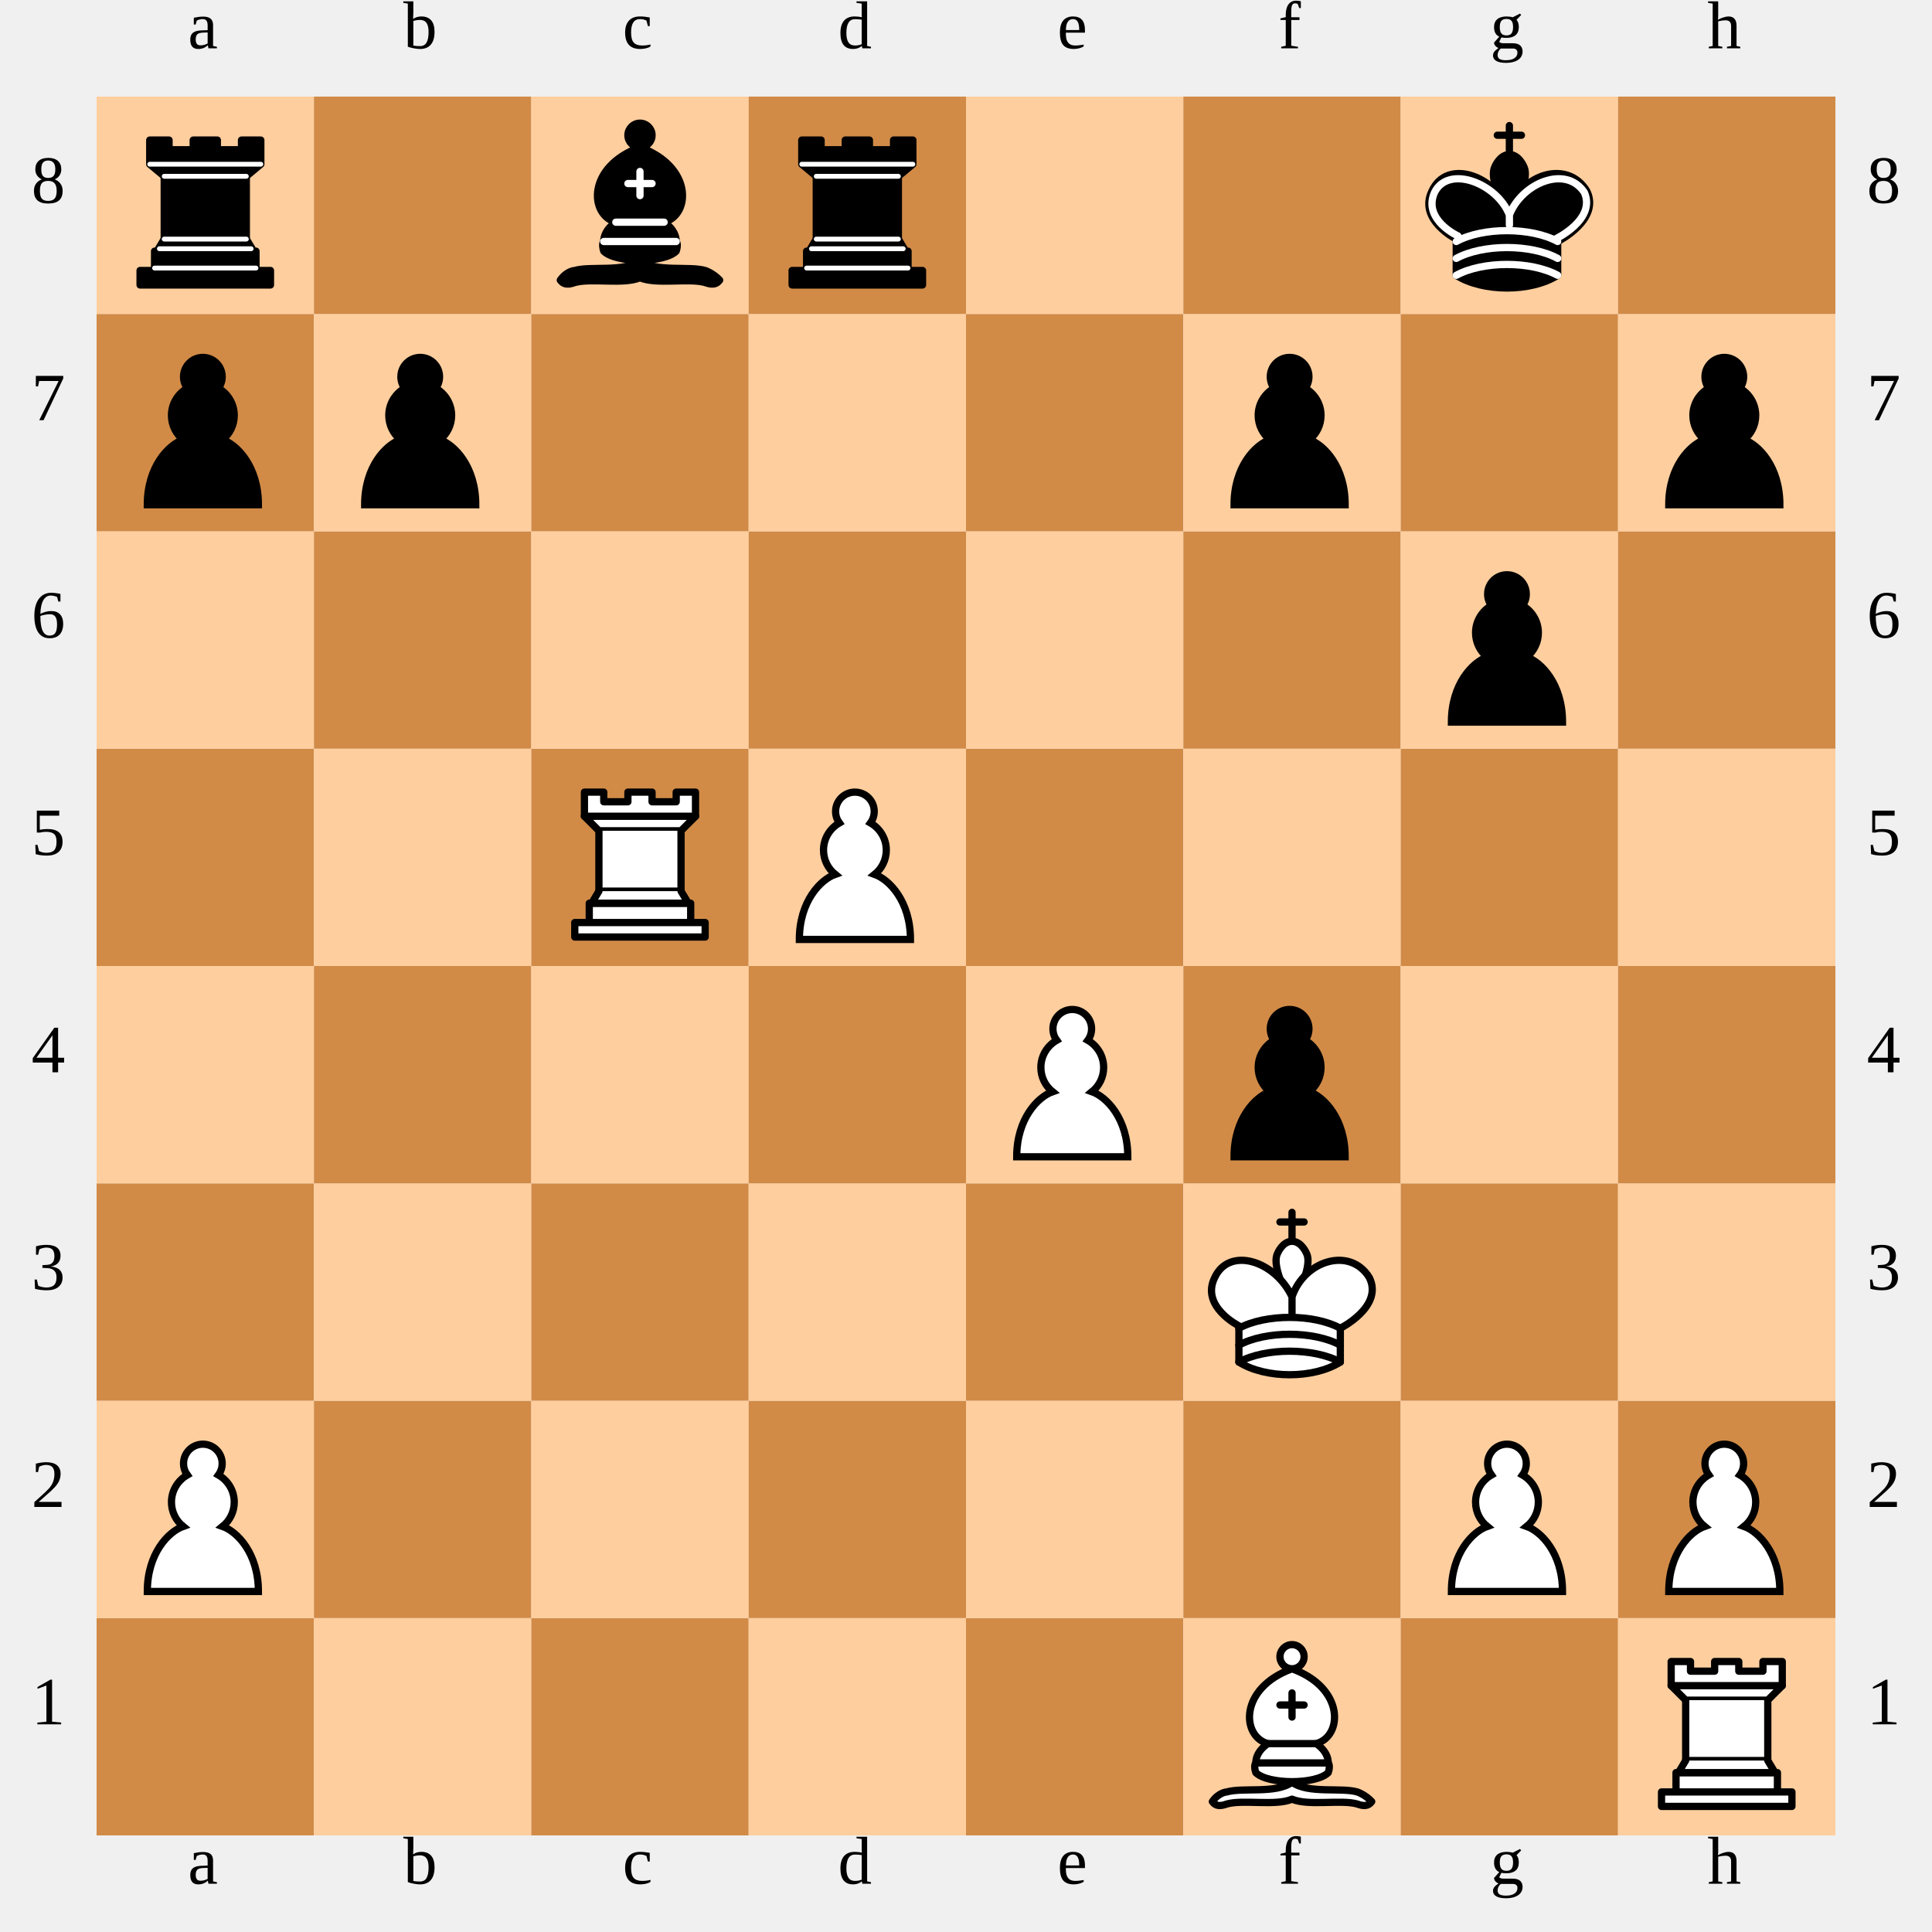
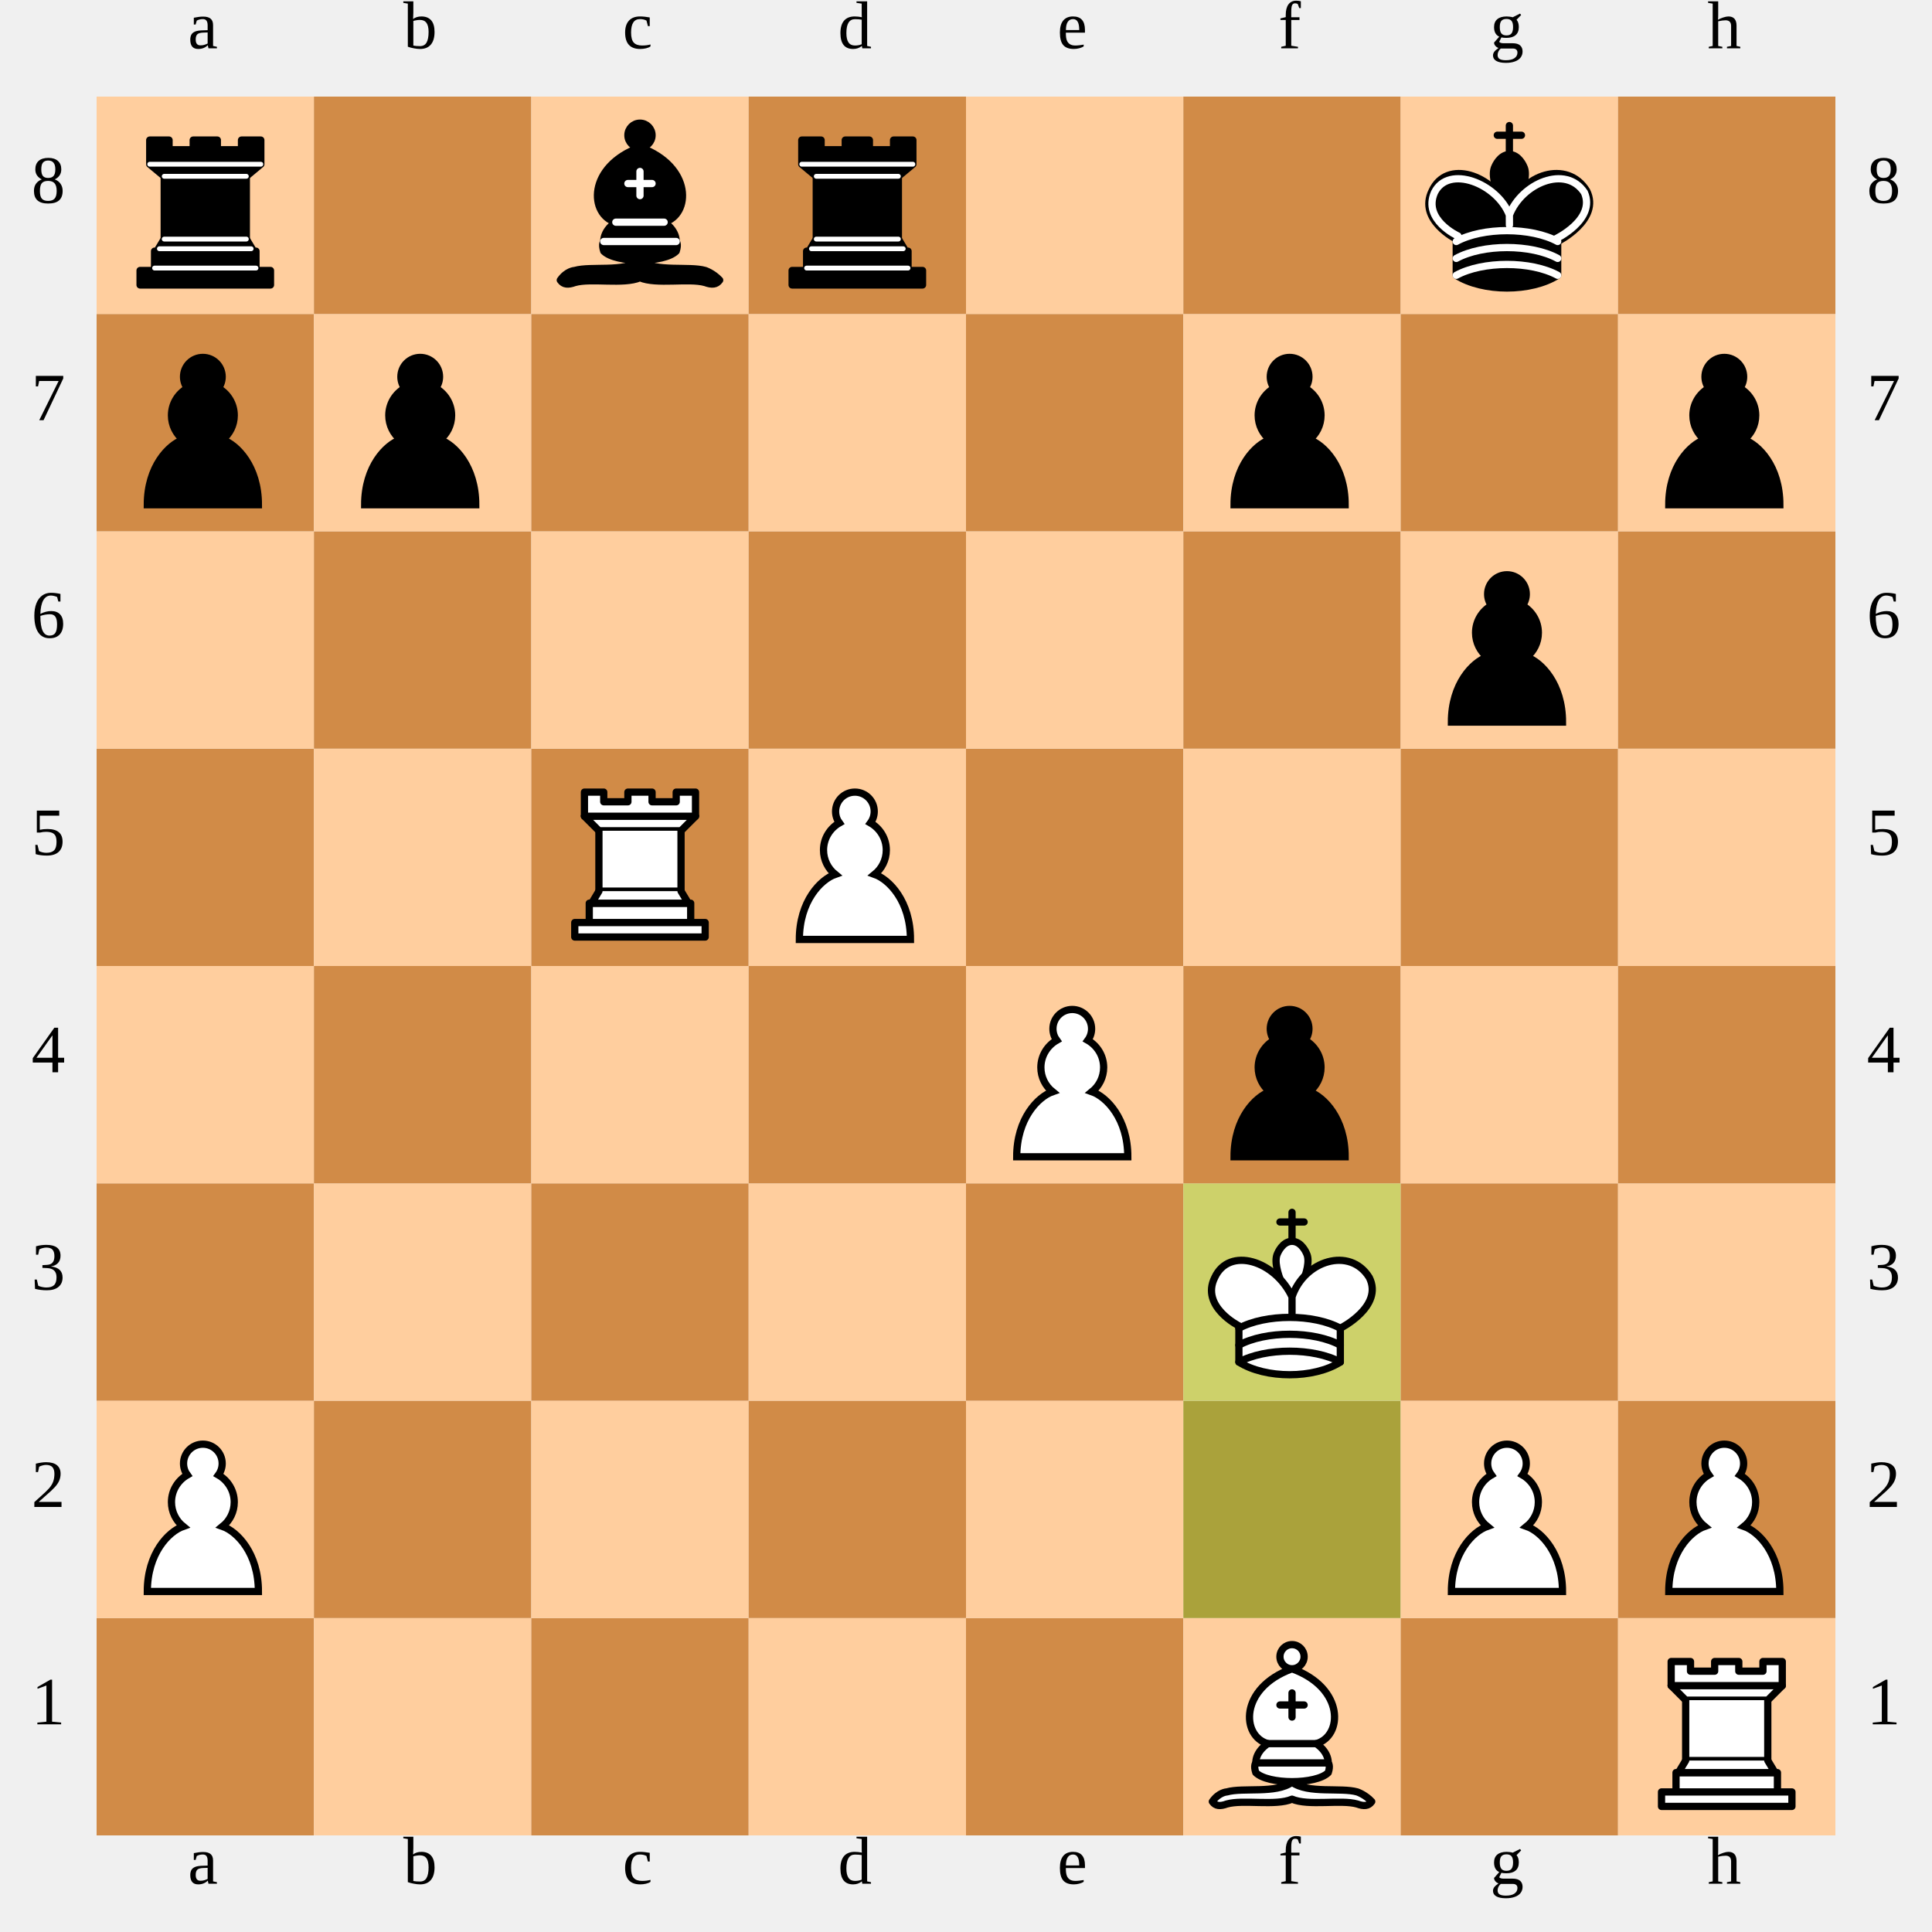
<svg xmlns="http://www.w3.org/2000/svg" xmlns:xlink="http://www.w3.org/1999/xlink" height="400" version="1.1" viewBox="0 0 400 400" width="400">
  <defs>
    <g class="white pawn" id="white-pawn">
      <path d="M22 9c-2.21 0-4 1.79-4 4 0 .89.29 1.71.78 2.38-1.95 1.12-3.28 3.21-3.28 5.62 0 2.03.94 3.84 2.41 5.03-3 1.06-7.41 5.55-7.41 13.47h23c0-7.92-4.41-12.41-7.41-13.47 1.47-1.19 2.41-3 2.41-5.03 0-2.41-1.33-4.5-3.28-5.62.49-.67.78-1.49.78-2.38 0-2.21-1.79-4-4-4z" fill="#fff" stroke="#000" stroke-linecap="round" stroke-width="1.5" />
    </g>
    <g class="white bishop" fill="none" fill-rule="evenodd" id="white-bishop" stroke="#000" stroke-linecap="round" stroke-linejoin="round" stroke-width="1.5">
      <g fill="#fff" stroke-linecap="butt">
        <path d="M9 36c3.39-.97 10.11.43 13.5-2 3.39 2.43 10.11 1.03 13.5 2 0 0 1.65.54 3 2-.68.97-1.65.99-3 .5-3.39-.97-10.11.46-13.5-1-3.39 1.46-10.11.03-13.5 1-1.354.49-2.323.47-3-.5 1.354-1.94 3-2 3-2zM15 32c2.5 2.5 12.5 2.5 15 0 .5-1.5 0-2 0-2 0-2.5-2.5-4-2.5-4 5.5-1.5 6-11.5-5-15.5-11 4-10.5 14-5 15.5 0 0-2.5 1.5-2.5 4 0 0-.5.5 0 2zM25 8a2.5 2.5 0 1 1-5 0 2.5 2.5 0 1 1 5 0z" />
      </g>
      <path d="M17.5 26h10M15 30h15m-7.5-14.5v5M20 18h5" stroke-linejoin="miter" />
    </g>
    <g class="white rook" fill="#fff" fill-rule="evenodd" id="white-rook" stroke="#000" stroke-linecap="round" stroke-linejoin="round" stroke-width="1.5">
      <path d="M9 39h27v-3H9v3zM12 36v-4h21v4H12zM11 14V9h4v2h5V9h5v2h5V9h4v5" stroke-linecap="butt" />
      <path d="M34 14l-3 3H14l-3-3" />
      <path d="M31 17v12.5H14V17" stroke-linecap="butt" stroke-linejoin="miter" />
      <path d="M31 29.5l1.5 2.5h-20l1.5-2.5" />
      <path d="M11 14h23" fill="none" stroke-linejoin="miter" />
    </g>
    <g class="white king" fill="none" fill-rule="evenodd" id="white-king" stroke="#000" stroke-linecap="round" stroke-linejoin="round" stroke-width="1.5">
      <path d="M22.5 11.63V6M20 8h5" stroke-linejoin="miter" />
      <path d="M22.5 25s4.5-7.5 3-10.5c0 0-1-2.5-3-2.5s-3 2.5-3 2.5c-1.5 3 3 10.5 3 10.5" fill="#fff" stroke-linecap="butt" stroke-linejoin="miter" />
      <path d="M11.5 37c5.5 3.5 15.5 3.5 21 0v-7s9-4.5 6-10.5c-4-6.5-13.5-3.5-16 4V27v-3.5c-3.5-7.5-13-10.5-16-4-3 6 5 10 5 10V37z" fill="#fff" />
      <path d="M11.5 30c5.5-3 15.5-3 21 0m-21 3.5c5.5-3 15.5-3 21 0m-21 3.5c5.5-3 15.5-3 21 0" />
    </g>
    <g class="black pawn" id="black-pawn">
      <path d="M22 9c-2.21 0-4 1.79-4 4 0 .89.29 1.71.78 2.38-1.95 1.12-3.28 3.21-3.28 5.62 0 2.03.94 3.84 2.41 5.03-3 1.06-7.41 5.55-7.41 13.47h23c0-7.92-4.41-12.41-7.41-13.47 1.47-1.19 2.41-3 2.41-5.03 0-2.41-1.33-4.5-3.28-5.62.49-.67.78-1.49.78-2.38 0-2.21-1.79-4-4-4z" stroke="#000" stroke-linecap="round" stroke-width="1.5" />
    </g>
    <g class="black bishop" fill="none" fill-rule="evenodd" id="black-bishop" stroke="#000" stroke-linecap="round" stroke-linejoin="round" stroke-width="1.5">
      <path d="M9 36c3.39-.97 10.11.43 13.5-2 3.39 2.43 10.11 1.03 13.5 2 0 0 1.65.54 3 2-.68.97-1.65.99-3 .5-3.39-.97-10.11.46-13.5-1-3.39 1.46-10.11.03-13.5 1-1.354.49-2.323.47-3-.5 1.354-1.94 3-2 3-2zm6-4c2.5 2.5 12.5 2.5 15 0 .5-1.5 0-2 0-2 0-2.5-2.5-4-2.5-4 5.5-1.5 6-11.5-5-15.5-11 4-10.5 14-5 15.5 0 0-2.5 1.5-2.5 4 0 0-.5.5 0 2zM25 8a2.5 2.5 0 1 1-5 0 2.5 2.5 0 1 1 5 0z" fill="#000" stroke-linecap="butt" />
      <path d="M17.5 26h10M15 30h15m-7.5-14.5v5M20 18h5" stroke="#fff" stroke-linejoin="miter" />
    </g>
    <g class="black rook" fill="#000" fill-rule="evenodd" id="black-rook" stroke="#000" stroke-linecap="round" stroke-linejoin="round" stroke-width="1.5">
      <path d="M9 39h27v-3H9v3zM12.5 32l1.5-2.5h17l1.5 2.5h-20zM12 36v-4h21v4H12z" stroke-linecap="butt" />
      <path d="M14 29.5v-13h17v13H14z" stroke-linecap="butt" stroke-linejoin="miter" />
      <path d="M14 16.5L11 14h23l-3 2.5H14zM11 14V9h4v2h5V9h5v2h5V9h4v5H11z" stroke-linecap="butt" />
      <path d="M12 35.5h21M13 31.5h19M14 29.5h17M14 16.5h17M11 14h23" fill="none" stroke="#fff" stroke-linejoin="miter" stroke-width="1" />
    </g>
    <g class="black king" fill="none" fill-rule="evenodd" id="black-king" stroke="#000" stroke-linecap="round" stroke-linejoin="round" stroke-width="1.5">
      <path d="M22.5 11.63V6" stroke-linejoin="miter" />
      <path d="M22.5 25s4.5-7.5 3-10.5c0 0-1-2.5-3-2.5s-3 2.5-3 2.5c-1.5 3 3 10.5 3 10.5" fill="#000" stroke-linecap="butt" stroke-linejoin="miter" />
      <path d="M11.5 37c5.5 3.5 15.5 3.5 21 0v-7s9-4.5 6-10.5c-4-6.5-13.5-3.5-16 4V27v-3.5c-3.5-7.5-13-10.5-16-4-3 6 5 10 5 10V37z" fill="#000" />
      <path d="M20 8h5" stroke-linejoin="miter" />
      <path d="M32 29.5s8.5-4 6.03-9.65C34.15 14 25 18 22.5 24.5l.01 2.1-.01-2.1C20 18 9.906 14 6.997 19.85c-2.497 5.65 4.853 9 4.853 9M11.5 30c5.5-3 15.5-3 21 0m-21 3.5c5.5-3 15.5-3 21 0m-21 3.5c5.5-3 15.5-3 21 0" stroke="#fff" />
    </g>
  </defs>
  <rect class="square dark a1" fill="#d18b47" height="45" stroke="none" width="45" x="20" y="335" />
  <rect class="square light b1" fill="#ffce9e" height="45" stroke="none" width="45" x="65" y="335" />
  <rect class="square dark c1" fill="#d18b47" height="45" stroke="none" width="45" x="110" y="335" />
  <rect class="square light d1" fill="#ffce9e" height="45" stroke="none" width="45" x="155" y="335" />
  <rect class="square dark e1" fill="#d18b47" height="45" stroke="none" width="45" x="200" y="335" />
  <rect class="square light f1" fill="#ffce9e" height="45" stroke="none" width="45" x="245" y="335" />
  <use transform="translate(245, 335)" xlink:href="#white-bishop" />
  <rect class="square dark g1" fill="#d18b47" height="45" stroke="none" width="45" x="290" y="335" />
  <rect class="square light h1" fill="#ffce9e" height="45" stroke="none" width="45" x="335" y="335" />
  <use transform="translate(335, 335)" xlink:href="#white-rook" />
  <rect class="square light a2" fill="#ffce9e" height="45" stroke="none" width="45" x="20" y="290" />
  <use transform="translate(20, 290)" xlink:href="#white-pawn" />
  <rect class="square dark b2" fill="#d18b47" height="45" stroke="none" width="45" x="65" y="290" />
  <rect class="square light c2" fill="#ffce9e" height="45" stroke="none" width="45" x="110" y="290" />
  <rect class="square dark d2" fill="#d18b47" height="45" stroke="none" width="45" x="155" y="290" />
  <rect class="square light e2" fill="#ffce9e" height="45" stroke="none" width="45" x="200" y="290" />
-   <rect class="square dark f2" fill="#d18b47" height="45" stroke="none" width="45" x="245" y="290" />
+   <rect class="square dark lastmove f2" fill="#aaa23b" height="45" stroke="none" width="45" x="245" y="290" />
  <rect class="square light g2" fill="#ffce9e" height="45" stroke="none" width="45" x="290" y="290" />
  <use transform="translate(290, 290)" xlink:href="#white-pawn" />
  <rect class="square dark h2" fill="#d18b47" height="45" stroke="none" width="45" x="335" y="290" />
  <use transform="translate(335, 290)" xlink:href="#white-pawn" />
  <rect class="square dark a3" fill="#d18b47" height="45" stroke="none" width="45" x="20" y="245" />
  <rect class="square light b3" fill="#ffce9e" height="45" stroke="none" width="45" x="65" y="245" />
  <rect class="square dark c3" fill="#d18b47" height="45" stroke="none" width="45" x="110" y="245" />
  <rect class="square light d3" fill="#ffce9e" height="45" stroke="none" width="45" x="155" y="245" />
  <rect class="square dark e3" fill="#d18b47" height="45" stroke="none" width="45" x="200" y="245" />
-   <rect class="square light f3" fill="#ffce9e" height="45" stroke="none" width="45" x="245" y="245" />
+   <rect class="square light lastmove f3" fill="#cdd16a" height="45" stroke="none" width="45" x="245" y="245" />
  <use transform="translate(245, 245)" xlink:href="#white-king" />
  <rect class="square dark g3" fill="#d18b47" height="45" stroke="none" width="45" x="290" y="245" />
  <rect class="square light h3" fill="#ffce9e" height="45" stroke="none" width="45" x="335" y="245" />
  <rect class="square light a4" fill="#ffce9e" height="45" stroke="none" width="45" x="20" y="200" />
  <rect class="square dark b4" fill="#d18b47" height="45" stroke="none" width="45" x="65" y="200" />
  <rect class="square light c4" fill="#ffce9e" height="45" stroke="none" width="45" x="110" y="200" />
  <rect class="square dark d4" fill="#d18b47" height="45" stroke="none" width="45" x="155" y="200" />
  <rect class="square light e4" fill="#ffce9e" height="45" stroke="none" width="45" x="200" y="200" />
  <use transform="translate(200, 200)" xlink:href="#white-pawn" />
  <rect class="square dark f4" fill="#d18b47" height="45" stroke="none" width="45" x="245" y="200" />
  <use transform="translate(245, 200)" xlink:href="#black-pawn" />
  <rect class="square light g4" fill="#ffce9e" height="45" stroke="none" width="45" x="290" y="200" />
  <rect class="square dark h4" fill="#d18b47" height="45" stroke="none" width="45" x="335" y="200" />
  <rect class="square dark a5" fill="#d18b47" height="45" stroke="none" width="45" x="20" y="155" />
  <rect class="square light b5" fill="#ffce9e" height="45" stroke="none" width="45" x="65" y="155" />
  <rect class="square dark c5" fill="#d18b47" height="45" stroke="none" width="45" x="110" y="155" />
  <use transform="translate(110, 155)" xlink:href="#white-rook" />
  <rect class="square light d5" fill="#ffce9e" height="45" stroke="none" width="45" x="155" y="155" />
  <use transform="translate(155, 155)" xlink:href="#white-pawn" />
  <rect class="square dark e5" fill="#d18b47" height="45" stroke="none" width="45" x="200" y="155" />
  <rect class="square light f5" fill="#ffce9e" height="45" stroke="none" width="45" x="245" y="155" />
  <rect class="square dark g5" fill="#d18b47" height="45" stroke="none" width="45" x="290" y="155" />
  <rect class="square light h5" fill="#ffce9e" height="45" stroke="none" width="45" x="335" y="155" />
  <rect class="square light a6" fill="#ffce9e" height="45" stroke="none" width="45" x="20" y="110" />
  <rect class="square dark b6" fill="#d18b47" height="45" stroke="none" width="45" x="65" y="110" />
  <rect class="square light c6" fill="#ffce9e" height="45" stroke="none" width="45" x="110" y="110" />
  <rect class="square dark d6" fill="#d18b47" height="45" stroke="none" width="45" x="155" y="110" />
  <rect class="square light e6" fill="#ffce9e" height="45" stroke="none" width="45" x="200" y="110" />
  <rect class="square dark f6" fill="#d18b47" height="45" stroke="none" width="45" x="245" y="110" />
  <rect class="square light g6" fill="#ffce9e" height="45" stroke="none" width="45" x="290" y="110" />
  <use transform="translate(290, 110)" xlink:href="#black-pawn" />
  <rect class="square dark h6" fill="#d18b47" height="45" stroke="none" width="45" x="335" y="110" />
  <rect class="square dark a7" fill="#d18b47" height="45" stroke="none" width="45" x="20" y="65" />
  <use transform="translate(20, 65)" xlink:href="#black-pawn" />
  <rect class="square light b7" fill="#ffce9e" height="45" stroke="none" width="45" x="65" y="65" />
  <use transform="translate(65, 65)" xlink:href="#black-pawn" />
  <rect class="square dark c7" fill="#d18b47" height="45" stroke="none" width="45" x="110" y="65" />
  <rect class="square light d7" fill="#ffce9e" height="45" stroke="none" width="45" x="155" y="65" />
  <rect class="square dark e7" fill="#d18b47" height="45" stroke="none" width="45" x="200" y="65" />
  <rect class="square light f7" fill="#ffce9e" height="45" stroke="none" width="45" x="245" y="65" />
  <use transform="translate(245, 65)" xlink:href="#black-pawn" />
  <rect class="square dark g7" fill="#d18b47" height="45" stroke="none" width="45" x="290" y="65" />
  <rect class="square light h7" fill="#ffce9e" height="45" stroke="none" width="45" x="335" y="65" />
  <use transform="translate(335, 65)" xlink:href="#black-pawn" />
  <rect class="square light a8" fill="#ffce9e" height="45" stroke="none" width="45" x="20" y="20" />
  <use transform="translate(20, 20)" xlink:href="#black-rook" />
  <rect class="square dark b8" fill="#d18b47" height="45" stroke="none" width="45" x="65" y="20" />
  <rect class="square light c8" fill="#ffce9e" height="45" stroke="none" width="45" x="110" y="20" />
  <use transform="translate(110, 20)" xlink:href="#black-bishop" />
  <rect class="square dark d8" fill="#d18b47" height="45" stroke="none" width="45" x="155" y="20" />
  <use transform="translate(155, 20)" xlink:href="#black-rook" />
  <rect class="square light e8" fill="#ffce9e" height="45" stroke="none" width="45" x="200" y="20" />
  <rect class="square dark f8" fill="#d18b47" height="45" stroke="none" width="45" x="245" y="20" />
  <rect class="square light g8" fill="#ffce9e" height="45" stroke="none" width="45" x="290" y="20" />
  <use transform="translate(290, 20)" xlink:href="#black-king" />
  <rect class="square dark h8" fill="#d18b47" height="45" stroke="none" width="45" x="335" y="20" />
  <text alignment-baseline="middle" font-size="14" text-anchor="middle" x="42" y="10">a</text>
  <text alignment-baseline="middle" font-size="14" text-anchor="middle" x="42" y="390">a</text>
  <text alignment-baseline="middle" font-size="14" text-anchor="middle" x="87" y="10">b</text>
  <text alignment-baseline="middle" font-size="14" text-anchor="middle" x="87" y="390">b</text>
  <text alignment-baseline="middle" font-size="14" text-anchor="middle" x="132" y="10">c</text>
  <text alignment-baseline="middle" font-size="14" text-anchor="middle" x="132" y="390">c</text>
  <text alignment-baseline="middle" font-size="14" text-anchor="middle" x="177" y="10">d</text>
  <text alignment-baseline="middle" font-size="14" text-anchor="middle" x="177" y="390">d</text>
  <text alignment-baseline="middle" font-size="14" text-anchor="middle" x="222" y="10">e</text>
  <text alignment-baseline="middle" font-size="14" text-anchor="middle" x="222" y="390">e</text>
  <text alignment-baseline="middle" font-size="14" text-anchor="middle" x="267" y="10">f</text>
  <text alignment-baseline="middle" font-size="14" text-anchor="middle" x="267" y="390">f</text>
  <text alignment-baseline="middle" font-size="14" text-anchor="middle" x="312" y="10">g</text>
  <text alignment-baseline="middle" font-size="14" text-anchor="middle" x="312" y="390">g</text>
  <text alignment-baseline="middle" font-size="14" text-anchor="middle" x="357" y="10">h</text>
  <text alignment-baseline="middle" font-size="14" text-anchor="middle" x="357" y="390">h</text>
  <text alignment-baseline="middle" font-size="14" text-anchor="middle" x="10" y="357">1</text>
  <text alignment-baseline="middle" font-size="14" text-anchor="middle" x="390" y="357">1</text>
  <text alignment-baseline="middle" font-size="14" text-anchor="middle" x="10" y="312">2</text>
  <text alignment-baseline="middle" font-size="14" text-anchor="middle" x="390" y="312">2</text>
  <text alignment-baseline="middle" font-size="14" text-anchor="middle" x="10" y="267">3</text>
  <text alignment-baseline="middle" font-size="14" text-anchor="middle" x="390" y="267">3</text>
  <text alignment-baseline="middle" font-size="14" text-anchor="middle" x="10" y="222">4</text>
  <text alignment-baseline="middle" font-size="14" text-anchor="middle" x="390" y="222">4</text>
  <text alignment-baseline="middle" font-size="14" text-anchor="middle" x="10" y="177">5</text>
  <text alignment-baseline="middle" font-size="14" text-anchor="middle" x="390" y="177">5</text>
  <text alignment-baseline="middle" font-size="14" text-anchor="middle" x="10" y="132">6</text>
  <text alignment-baseline="middle" font-size="14" text-anchor="middle" x="390" y="132">6</text>
  <text alignment-baseline="middle" font-size="14" text-anchor="middle" x="10" y="87">7</text>
  <text alignment-baseline="middle" font-size="14" text-anchor="middle" x="390" y="87">7</text>
  <text alignment-baseline="middle" font-size="14" text-anchor="middle" x="10" y="42">8</text>
  <text alignment-baseline="middle" font-size="14" text-anchor="middle" x="390" y="42">8</text>
</svg>
